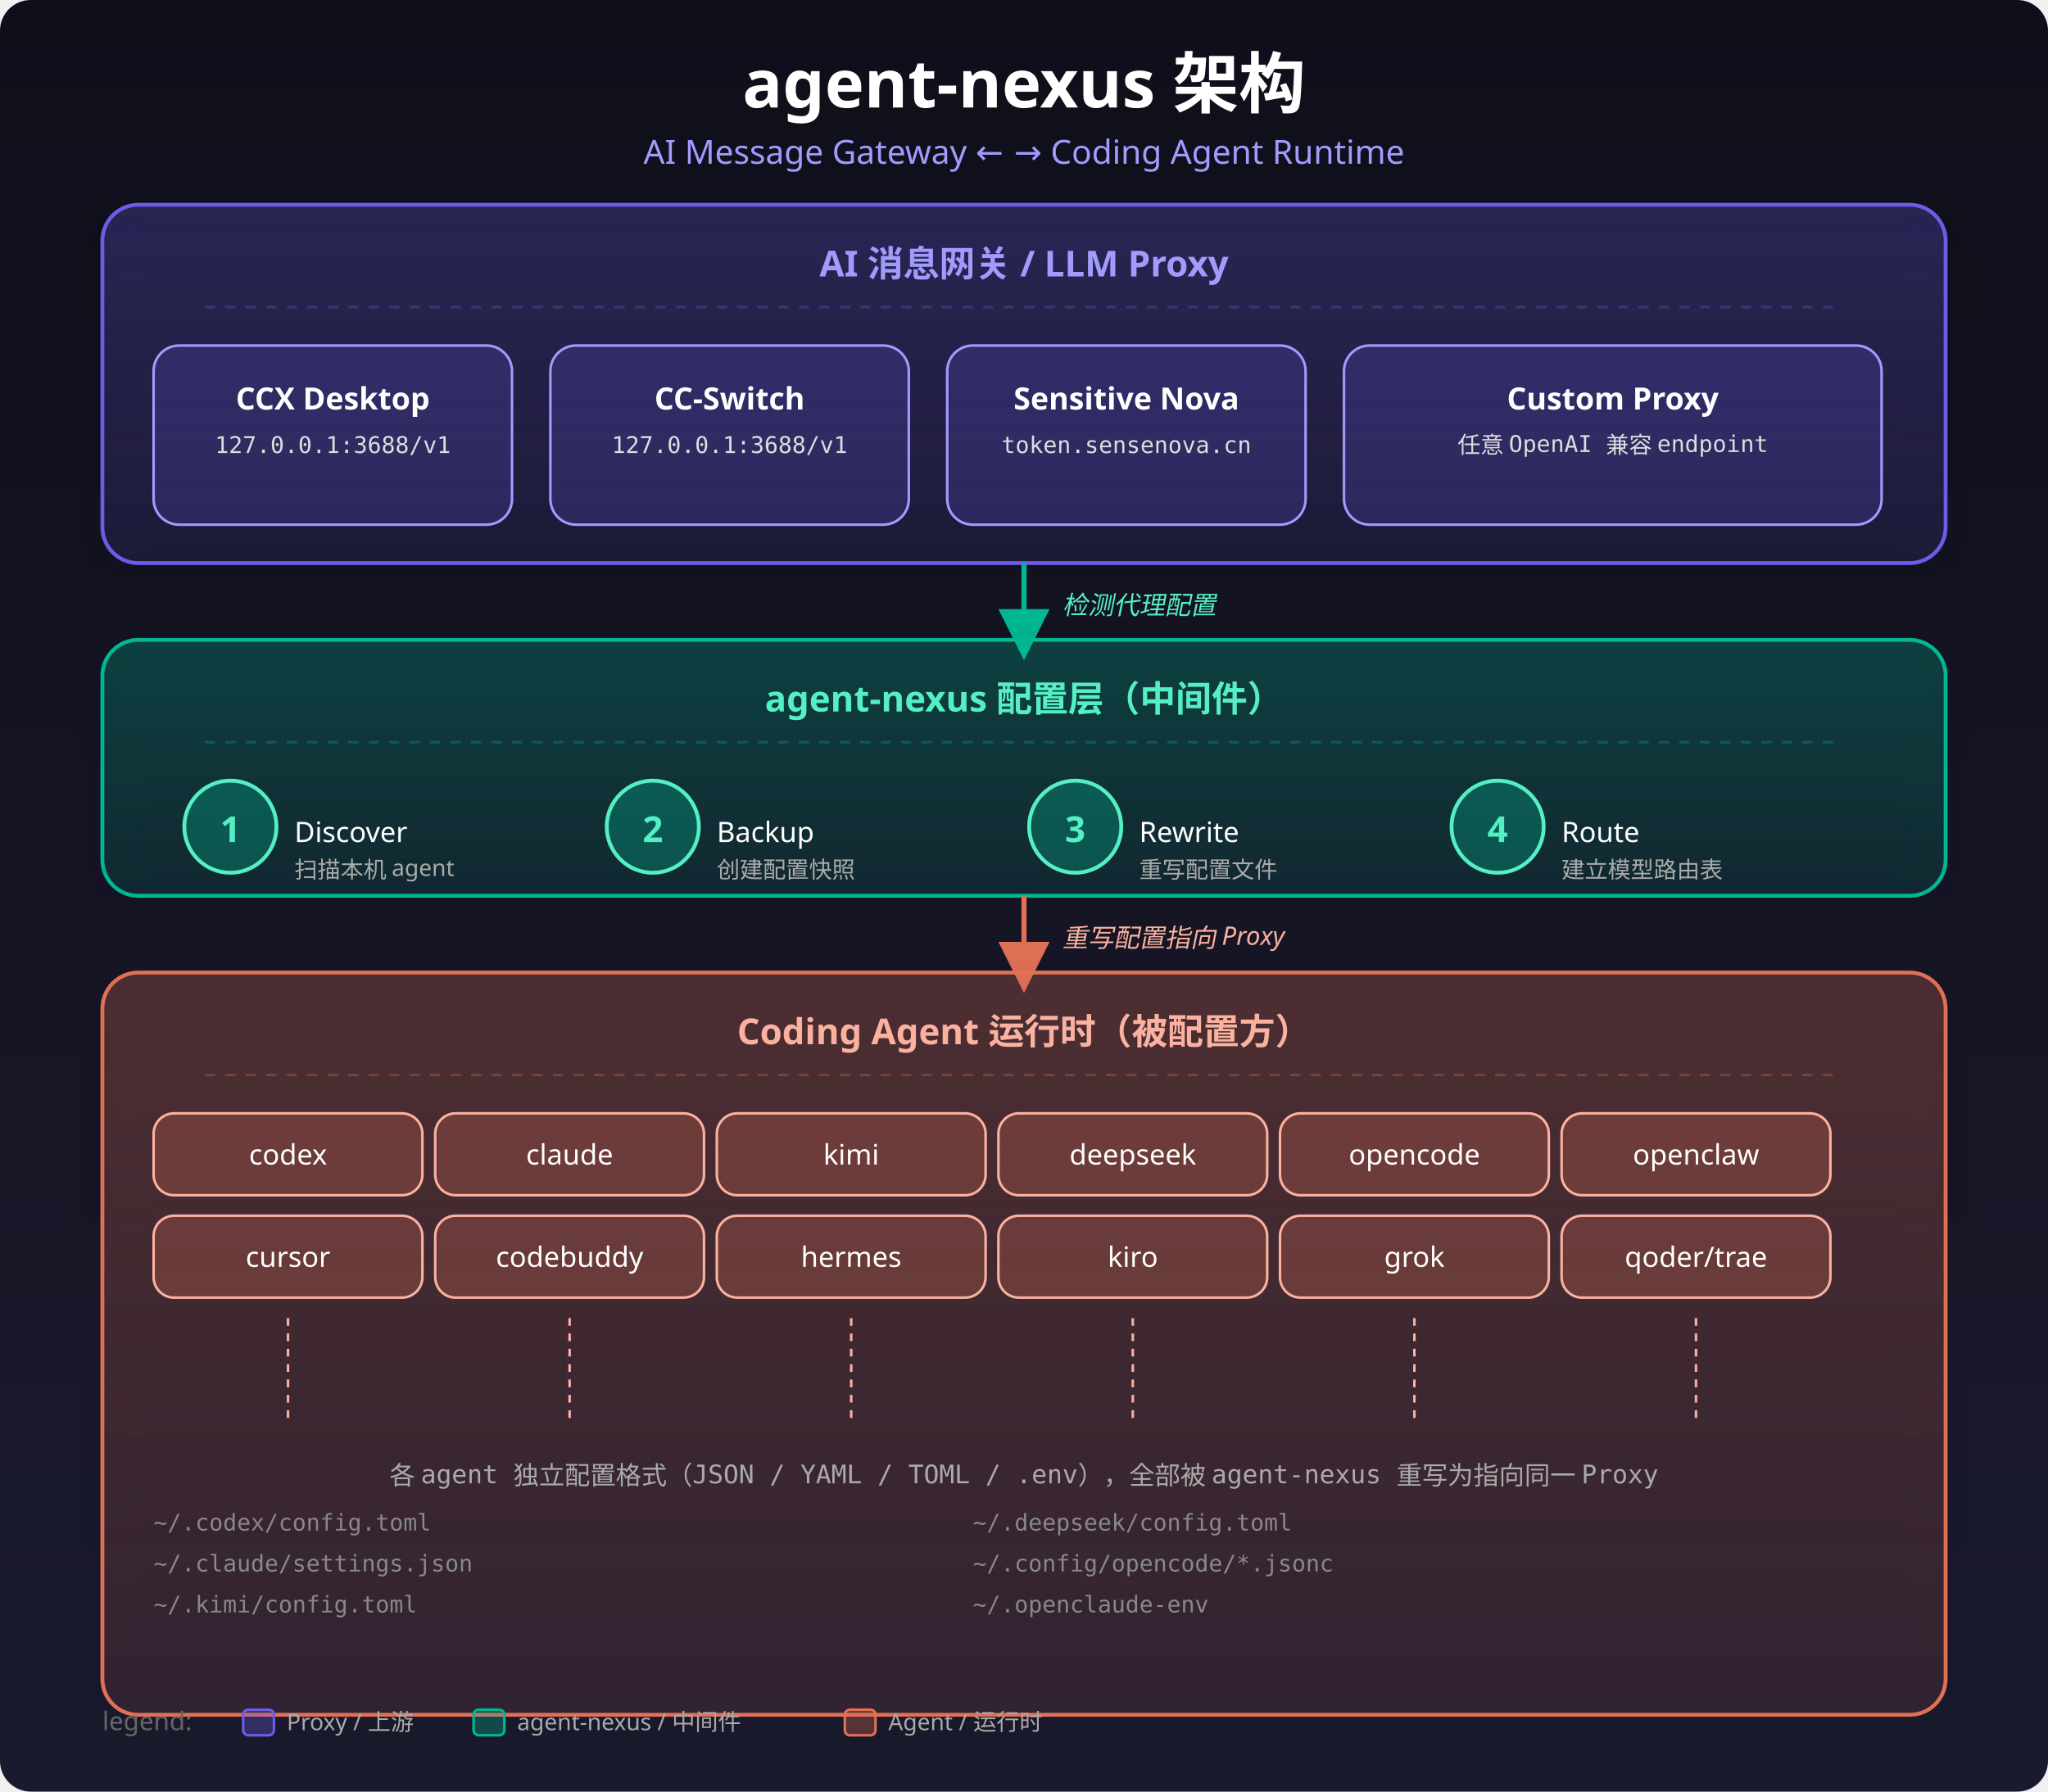
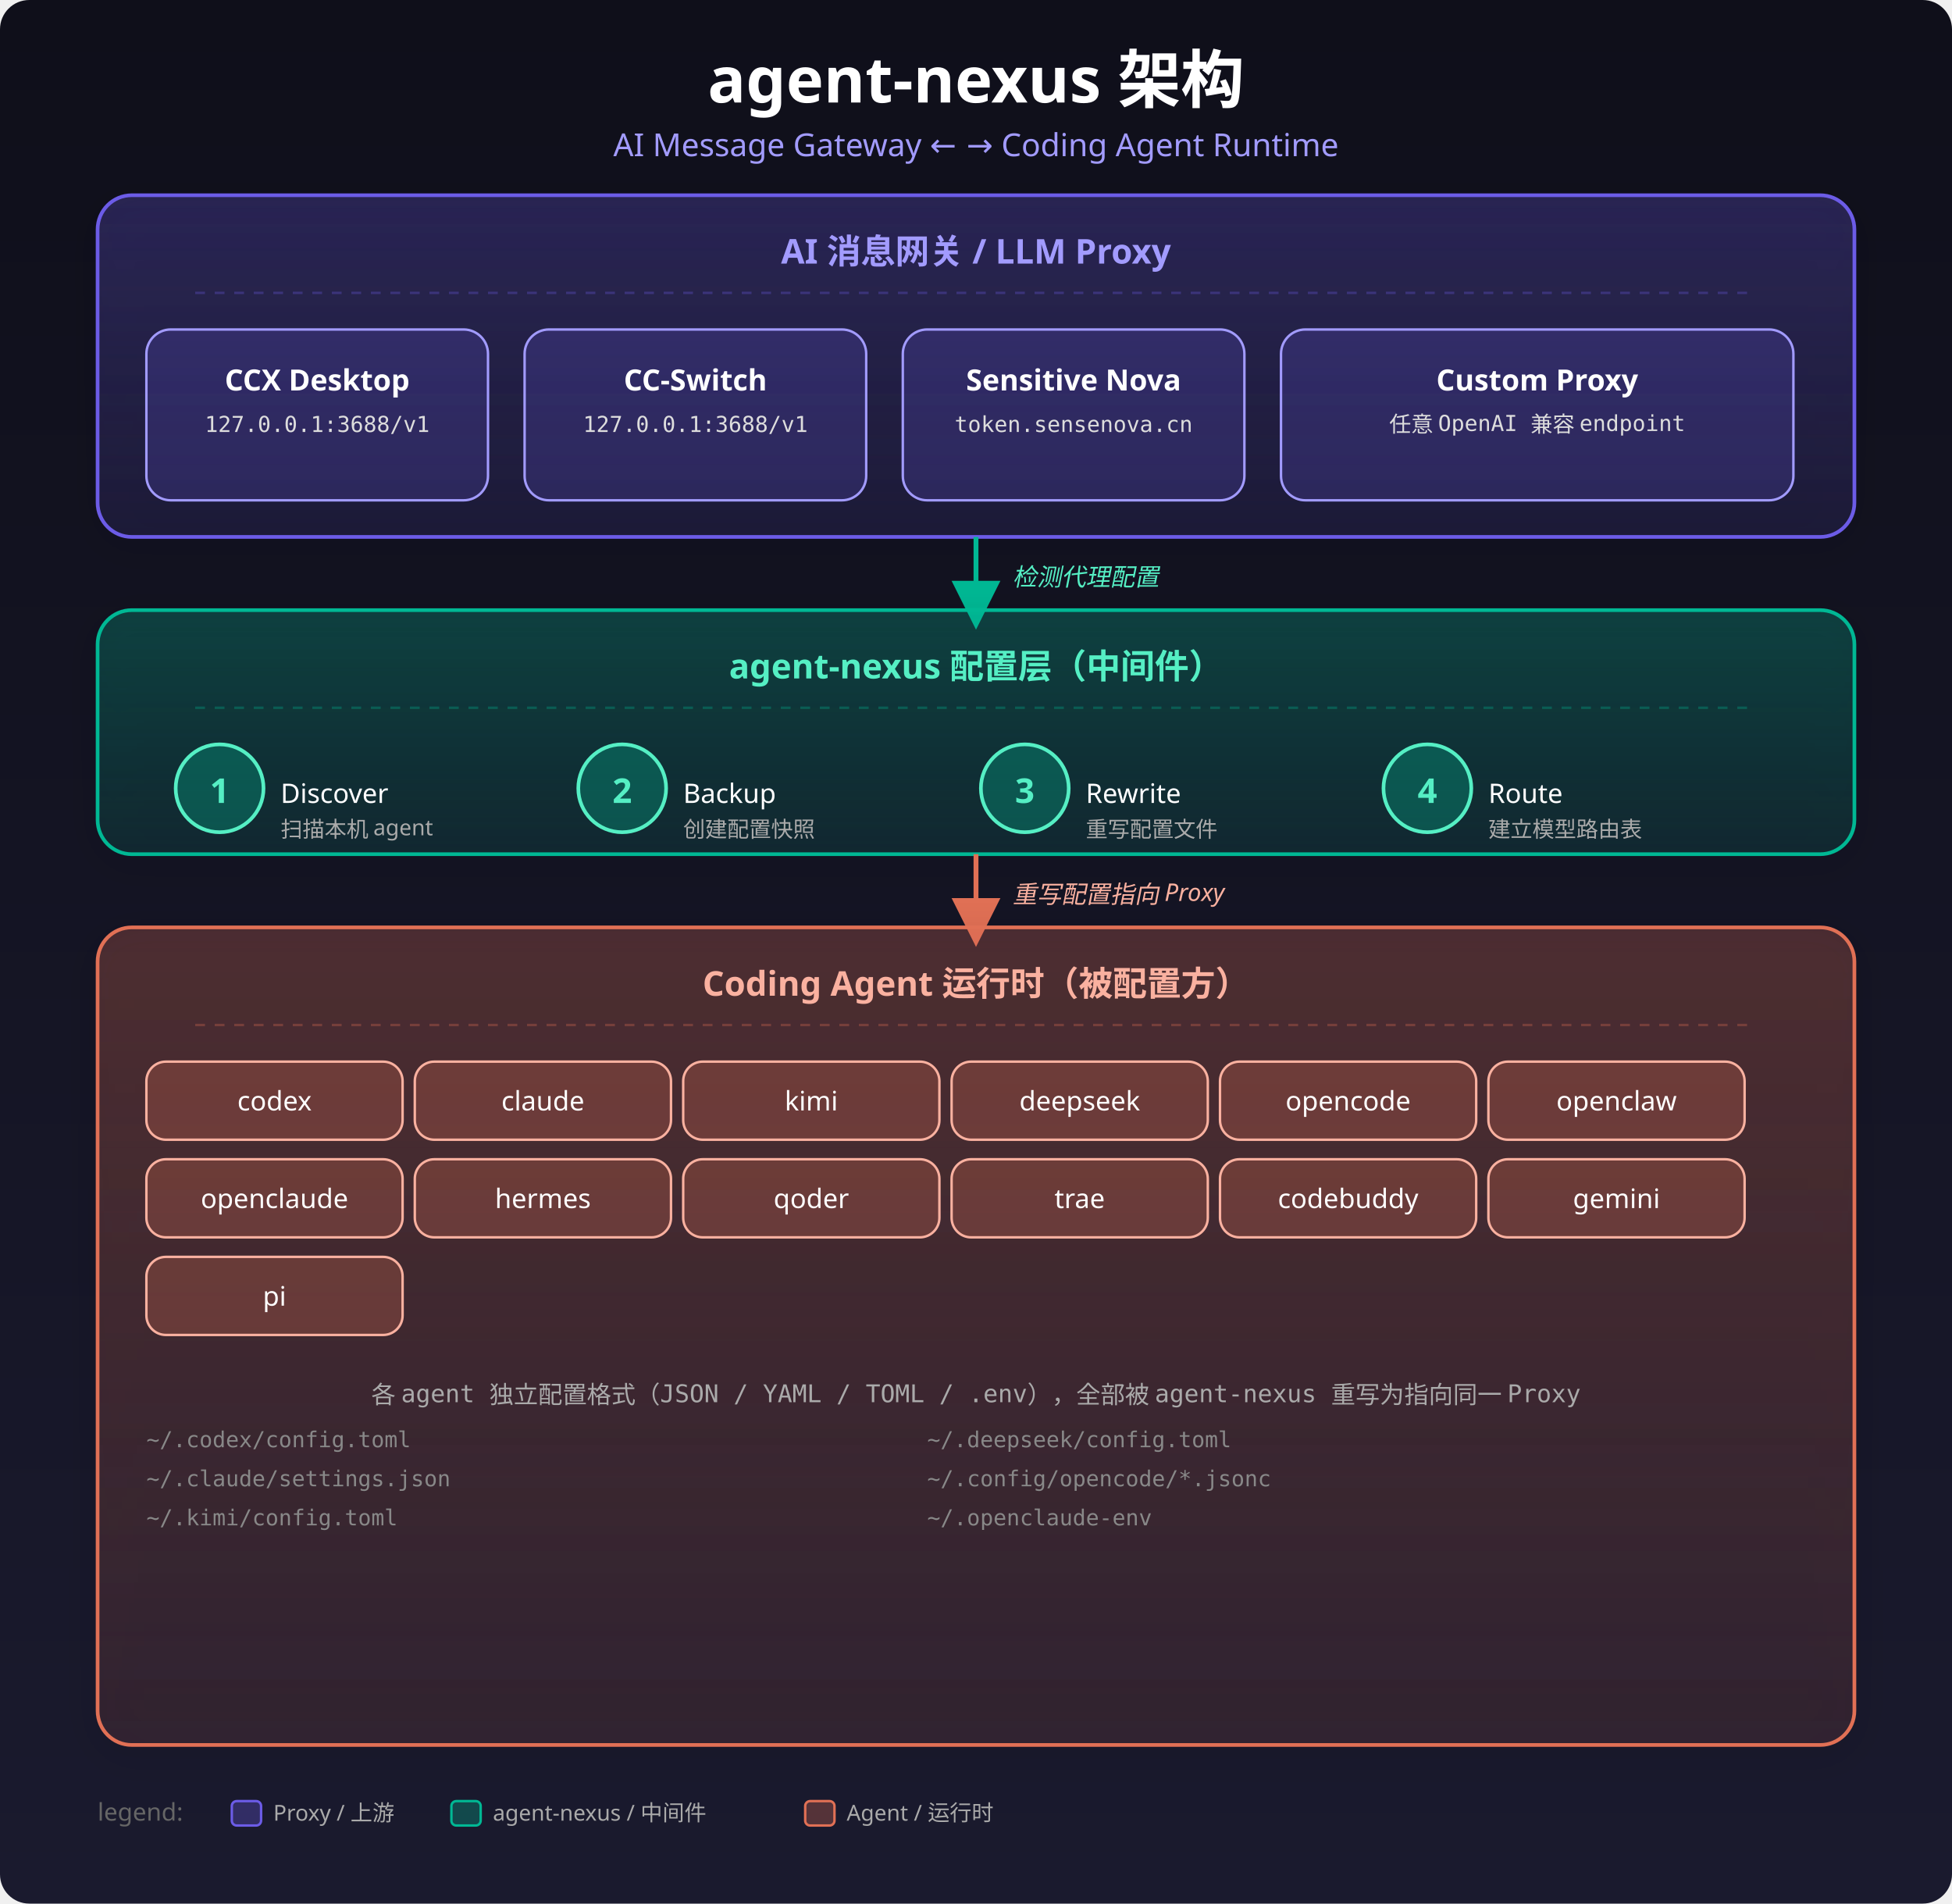
- <svg xmlns="http://www.w3.org/2000/svg" width="800" height="700" viewBox="0 0 800 700">
+ <svg xmlns="http://www.w3.org/2000/svg" width="800" height="780" viewBox="0 0 800 780">
  <defs>
    <linearGradient id="bgGrad" x1="0" y1="0" x2="0" y2="1">
      <stop offset="0%" stop-color="#0f0f1a" />
      <stop offset="100%" stop-color="#1a1a2e" />
    </linearGradient>
    <linearGradient id="boxGradP" x1="0" y1="0" x2="0" y2="1">
      <stop offset="0%" stop-color="#6c5ce7" stop-opacity="0.25" />
      <stop offset="100%" stop-color="#6c5ce7" stop-opacity="0.10" />
    </linearGradient>
    <linearGradient id="boxGradG" x1="0" y1="0" x2="0" y2="1">
      <stop offset="0%" stop-color="#00b894" stop-opacity="0.25" />
      <stop offset="100%" stop-color="#00b894" stop-opacity="0.10" />
    </linearGradient>
    <linearGradient id="boxGradO" x1="0" y1="0" x2="0" y2="1">
      <stop offset="0%" stop-color="#e17055" stop-opacity="0.25" />
      <stop offset="100%" stop-color="#e17055" stop-opacity="0.10" />
    </linearGradient>
    <filter id="shadow" x="-20%" y="-20%" width="140%" height="140%">
      <feDropShadow dx="0" dy="4" stdDeviation="8" flood-opacity="0.3" />
    </filter>
    <marker id="arrowG" markerWidth="10" markerHeight="10" refX="5" refY="5" orient="auto">
      <path d="M0,0 L10,5 L0,10 z" fill="#00b894" />
    </marker>
    <marker id="arrowO" markerWidth="10" markerHeight="10" refX="5" refY="5" orient="auto">
      <path d="M0,0 L10,5 L0,10 z" fill="#e17055" />
    </marker>
  </defs>
-   <rect width="800" height="700" fill="url(#bgGrad)" rx="12" />
+   <rect width="800" height="780" fill="url(#bgGrad)" rx="12" />
  <text x="400" y="42" text-anchor="middle" fill="#ffffff" font-family="system-ui,sans-serif" font-size="26" font-weight="700">agent-nexus 架构</text>
  <text x="400" y="64" text-anchor="middle" fill="#a29bfe" font-family="system-ui,sans-serif" font-size="13">AI Message Gateway ← → Coding Agent Runtime</text>
  <g transform="translate(40,80)">
    <rect width="720" height="140" rx="14" fill="url(#boxGradP)" stroke="#6c5ce7" stroke-width="1.5" filter="url(#shadow)" />
    <text x="360" y="28" text-anchor="middle" fill="#a29bfe" font-family="system-ui,sans-serif" font-size="14" font-weight="600">AI 消息网关 / LLM Proxy</text>
    <line x1="40" y1="40" x2="680" y2="40" stroke="#6c5ce7" stroke-opacity="0.3" stroke-width="1" stroke-dasharray="4 4" />
    <g transform="translate(20,55)">
      <rect width="140" height="70" rx="10" fill="#6c5ce7" fill-opacity="0.2" stroke="#a29bfe" stroke-width="1" />
      <text x="70" y="25" text-anchor="middle" fill="#ffffff" font-family="system-ui,sans-serif" font-size="12" font-weight="600">CCX Desktop</text>
      <text x="70" y="42" text-anchor="middle" fill="#ddd" font-family="monospace" font-size="9">127.0.0.1:3688/v1</text>
    </g>
    <g transform="translate(175,55)">
      <rect width="140" height="70" rx="10" fill="#6c5ce7" fill-opacity="0.2" stroke="#a29bfe" stroke-width="1" />
      <text x="70" y="25" text-anchor="middle" fill="#ffffff" font-family="system-ui,sans-serif" font-size="12" font-weight="600">CC-Switch</text>
      <text x="70" y="42" text-anchor="middle" fill="#ddd" font-family="monospace" font-size="9">127.0.0.1:3688/v1</text>
    </g>
    <g transform="translate(330,55)">
      <rect width="140" height="70" rx="10" fill="#6c5ce7" fill-opacity="0.2" stroke="#a29bfe" stroke-width="1" />
      <text x="70" y="25" text-anchor="middle" fill="#ffffff" font-family="system-ui,sans-serif" font-size="12" font-weight="600">Sensitive Nova</text>
      <text x="70" y="42" text-anchor="middle" fill="#ddd" font-family="monospace" font-size="9">token.sensenova.cn</text>
    </g>
    <g transform="translate(485,55)">
      <rect width="210" height="70" rx="10" fill="#6c5ce7" fill-opacity="0.2" stroke="#a29bfe" stroke-width="1" />
      <text x="105" y="25" text-anchor="middle" fill="#ffffff" font-family="system-ui,sans-serif" font-size="12" font-weight="600">Custom Proxy</text>
      <text x="105" y="42" text-anchor="middle" fill="#ddd" font-family="monospace" font-size="9">任意 OpenAI 兼容 endpoint</text>
    </g>
  </g>
  <line x1="400" y1="220" x2="400" y2="248" stroke="#00b894" stroke-width="2" marker-end="url(#arrowG)" />
  <text x="415" y="240" fill="#55efc4" font-family="system-ui,sans-serif" font-size="10" font-style="italic">检测代理配置</text>
  <g transform="translate(40,250)">
    <rect width="720" height="100" rx="14" fill="url(#boxGradG)" stroke="#00b894" stroke-width="1.5" filter="url(#shadow)" />
    <text x="360" y="28" text-anchor="middle" fill="#55efc4" font-family="system-ui,sans-serif" font-size="14" font-weight="600">agent-nexus 配置层（中间件）</text>
    <line x1="40" y1="40" x2="680" y2="40" stroke="#00b894" stroke-opacity="0.3" stroke-width="1" stroke-dasharray="4 4" />
    <g transform="translate(30,55)">
      <circle cx="20" cy="18" r="18" fill="#00b894" fill-opacity="0.3" stroke="#55efc4" stroke-width="1.5" />
      <text x="20" y="24" text-anchor="middle" fill="#55efc4" font-family="system-ui,sans-serif" font-size="14" font-weight="700">1</text>
      <text x="45" y="24" fill="#ffffff" font-family="system-ui,sans-serif" font-size="11">Discover</text>
      <text x="45" y="38" fill="#aaa" font-family="system-ui,sans-serif" font-size="9">扫描本机 agent</text>
    </g>
    <g transform="translate(195,55)">
      <circle cx="20" cy="18" r="18" fill="#00b894" fill-opacity="0.3" stroke="#55efc4" stroke-width="1.5" />
      <text x="20" y="24" text-anchor="middle" fill="#55efc4" font-family="system-ui,sans-serif" font-size="14" font-weight="700">2</text>
      <text x="45" y="24" fill="#ffffff" font-family="system-ui,sans-serif" font-size="11">Backup</text>
      <text x="45" y="38" fill="#aaa" font-family="system-ui,sans-serif" font-size="9">创建配置快照</text>
    </g>
    <g transform="translate(360,55)">
      <circle cx="20" cy="18" r="18" fill="#00b894" fill-opacity="0.3" stroke="#55efc4" stroke-width="1.5" />
      <text x="20" y="24" text-anchor="middle" fill="#55efc4" font-family="system-ui,sans-serif" font-size="14" font-weight="700">3</text>
      <text x="45" y="24" fill="#ffffff" font-family="system-ui,sans-serif" font-size="11">Rewrite</text>
      <text x="45" y="38" fill="#aaa" font-family="system-ui,sans-serif" font-size="9">重写配置文件</text>
    </g>
    <g transform="translate(525,55)">
      <circle cx="20" cy="18" r="18" fill="#00b894" fill-opacity="0.3" stroke="#55efc4" stroke-width="1.5" />
      <text x="20" y="24" text-anchor="middle" fill="#55efc4" font-family="system-ui,sans-serif" font-size="14" font-weight="700">4</text>
      <text x="45" y="24" fill="#ffffff" font-family="system-ui,sans-serif" font-size="11">Route</text>
      <text x="45" y="38" fill="#aaa" font-family="system-ui,sans-serif" font-size="9">建立模型路由表</text>
    </g>
  </g>
  <line x1="400" y1="350" x2="400" y2="378" stroke="#e17055" stroke-width="2" marker-end="url(#arrowO)" />
  <text x="415" y="370" fill="#fab1a0" font-family="system-ui,sans-serif" font-size="10" font-style="italic">重写配置指向 Proxy</text>
  <g transform="translate(40,380)">
-     <rect width="720" height="290" rx="14" fill="url(#boxGradO)" stroke="#e17055" stroke-width="1.5" filter="url(#shadow)" />
+     <rect width="720" height="335" rx="14" fill="url(#boxGradO)" stroke="#e17055" stroke-width="1.5" filter="url(#shadow)" />
    <text x="360" y="28" text-anchor="middle" fill="#fab1a0" font-family="system-ui,sans-serif" font-size="14" font-weight="600">Coding Agent 运行时（被配置方）</text>
    <line x1="40" y1="40" x2="680" y2="40" stroke="#e17055" stroke-opacity="0.3" stroke-width="1" stroke-dasharray="4 4" />
    <g transform="translate(20,55)">
      <rect width="105" height="32" rx="8" fill="#e17055" fill-opacity="0.25" stroke="#fab1a0" stroke-width="1" />
      <text x="52.5" y="20" text-anchor="middle" fill="#ffffff" font-family="system-ui,sans-serif" font-size="11">codex</text>
    </g>
    <g transform="translate(130,55)">
      <rect width="105" height="32" rx="8" fill="#e17055" fill-opacity="0.25" stroke="#fab1a0" stroke-width="1" />
      <text x="52.5" y="20" text-anchor="middle" fill="#ffffff" font-family="system-ui,sans-serif" font-size="11">claude</text>
    </g>
    <g transform="translate(240,55)">
      <rect width="105" height="32" rx="8" fill="#e17055" fill-opacity="0.25" stroke="#fab1a0" stroke-width="1" />
      <text x="52.5" y="20" text-anchor="middle" fill="#ffffff" font-family="system-ui,sans-serif" font-size="11">kimi</text>
    </g>
    <g transform="translate(350,55)">
      <rect width="105" height="32" rx="8" fill="#e17055" fill-opacity="0.25" stroke="#fab1a0" stroke-width="1" />
      <text x="52.5" y="20" text-anchor="middle" fill="#ffffff" font-family="system-ui,sans-serif" font-size="11">deepseek</text>
    </g>
    <g transform="translate(460,55)">
      <rect width="105" height="32" rx="8" fill="#e17055" fill-opacity="0.25" stroke="#fab1a0" stroke-width="1" />
      <text x="52.5" y="20" text-anchor="middle" fill="#ffffff" font-family="system-ui,sans-serif" font-size="11">opencode</text>
    </g>
    <g transform="translate(570,55)">
      <rect width="105" height="32" rx="8" fill="#e17055" fill-opacity="0.25" stroke="#fab1a0" stroke-width="1" />
      <text x="52.5" y="20" text-anchor="middle" fill="#ffffff" font-family="system-ui,sans-serif" font-size="11">openclaw</text>
    </g>
    <g transform="translate(20,95)">
      <rect width="105" height="32" rx="8" fill="#e17055" fill-opacity="0.25" stroke="#fab1a0" stroke-width="1" />
-       <text x="52.5" y="20" text-anchor="middle" fill="#ffffff" font-family="system-ui,sans-serif" font-size="11">cursor</text>
+       <text x="52.5" y="20" text-anchor="middle" fill="#ffffff" font-family="system-ui,sans-serif" font-size="11">openclaude</text>
    </g>
    <g transform="translate(130,95)">
      <rect width="105" height="32" rx="8" fill="#e17055" fill-opacity="0.25" stroke="#fab1a0" stroke-width="1" />
-       <text x="52.5" y="20" text-anchor="middle" fill="#ffffff" font-family="system-ui,sans-serif" font-size="11">codebuddy</text>
+       <text x="52.5" y="20" text-anchor="middle" fill="#ffffff" font-family="system-ui,sans-serif" font-size="11">hermes</text>
    </g>
    <g transform="translate(240,95)">
      <rect width="105" height="32" rx="8" fill="#e17055" fill-opacity="0.25" stroke="#fab1a0" stroke-width="1" />
-       <text x="52.5" y="20" text-anchor="middle" fill="#ffffff" font-family="system-ui,sans-serif" font-size="11">hermes</text>
+       <text x="52.5" y="20" text-anchor="middle" fill="#ffffff" font-family="system-ui,sans-serif" font-size="11">qoder</text>
    </g>
    <g transform="translate(350,95)">
      <rect width="105" height="32" rx="8" fill="#e17055" fill-opacity="0.25" stroke="#fab1a0" stroke-width="1" />
-       <text x="52.5" y="20" text-anchor="middle" fill="#ffffff" font-family="system-ui,sans-serif" font-size="11">kiro</text>
+       <text x="52.5" y="20" text-anchor="middle" fill="#ffffff" font-family="system-ui,sans-serif" font-size="11">trae</text>
    </g>
    <g transform="translate(460,95)">
      <rect width="105" height="32" rx="8" fill="#e17055" fill-opacity="0.25" stroke="#fab1a0" stroke-width="1" />
-       <text x="52.5" y="20" text-anchor="middle" fill="#ffffff" font-family="system-ui,sans-serif" font-size="11">grok</text>
+       <text x="52.5" y="20" text-anchor="middle" fill="#ffffff" font-family="system-ui,sans-serif" font-size="11">codebuddy</text>
    </g>
    <g transform="translate(570,95)">
      <rect width="105" height="32" rx="8" fill="#e17055" fill-opacity="0.25" stroke="#fab1a0" stroke-width="1" />
-       <text x="52.5" y="20" text-anchor="middle" fill="#ffffff" font-family="system-ui,sans-serif" font-size="11">qoder/trae</text>
+       <text x="52.5" y="20" text-anchor="middle" fill="#ffffff" font-family="system-ui,sans-serif" font-size="11">gemini</text>
    </g>
-     <g transform="translate(0,135)">
-       <line x1="72.5" y1="0" x2="72.5" y2="40" stroke="#fab1a0" stroke-width="1" stroke-dasharray="3 3" />
-       <line x1="182.5" y1="0" x2="182.5" y2="40" stroke="#fab1a0" stroke-width="1" stroke-dasharray="3 3" />
-       <line x1="292.5" y1="0" x2="292.5" y2="40" stroke="#fab1a0" stroke-width="1" stroke-dasharray="3 3" />
-       <line x1="402.5" y1="0" x2="402.5" y2="40" stroke="#fab1a0" stroke-width="1" stroke-dasharray="3 3" />
-       <line x1="512.5" y1="0" x2="512.5" y2="40" stroke="#fab1a0" stroke-width="1" stroke-dasharray="3 3" />
-       <line x1="622.5" y1="0" x2="622.5" y2="40" stroke="#fab1a0" stroke-width="1" stroke-dasharray="3 3" />
+     <g transform="translate(20,135)">
+       <rect width="105" height="32" rx="8" fill="#e17055" fill-opacity="0.25" stroke="#fab1a0" stroke-width="1" />
+       <text x="52.5" y="20" text-anchor="middle" fill="#ffffff" font-family="system-ui,sans-serif" font-size="11">pi</text>
    </g>
-     <text x="360" y="200" text-anchor="middle" fill="#aaa" font-family="monospace" font-size="10">各 agent 独立配置格式（JSON / YAML / TOML / .env），全部被 agent-nexus 重写为指向同一 Proxy</text>
-     <g transform="translate(20,218)">
+     <text x="360" y="195" text-anchor="middle" fill="#aaa" font-family="monospace" font-size="10">各 agent 独立配置格式（JSON / YAML / TOML / .env），全部被 agent-nexus 重写为指向同一 Proxy</text>
+     <g transform="translate(20,213)">
      <text x="0" y="0" fill="#888" font-family="monospace" font-size="9">~/.codex/config.toml</text>
      <text x="0" y="16" fill="#888" font-family="monospace" font-size="9">~/.claude/settings.json</text>
      <text x="0" y="32" fill="#888" font-family="monospace" font-size="9">~/.kimi/config.toml</text>
    </g>
-     <g transform="translate(340,218)">
+     <g transform="translate(340,213)">
      <text x="0" y="0" fill="#888" font-family="monospace" font-size="9">~/.deepseek/config.toml</text>
      <text x="0" y="16" fill="#888" font-family="monospace" font-size="9">~/.config/opencode/*.jsonc</text>
      <text x="0" y="32" fill="#888" font-family="monospace" font-size="9">~/.openclaude-env</text>
    </g>
  </g>
-   <g transform="translate(40,676)">
+   <g transform="translate(40,746)">
    <text x="0" y="0" fill="#666" font-family="system-ui,sans-serif" font-size="10" font-weight="500">legend:</text>
    <rect x="55" y="-8" width="12" height="10" rx="2" fill="#6c5ce7" fill-opacity="0.3" stroke="#6c5ce7" />
    <text x="72" y="0" fill="#aaa" font-family="system-ui,sans-serif" font-size="9">Proxy / 上游</text>
    <rect x="145" y="-8" width="12" height="10" rx="2" fill="#00b894" fill-opacity="0.3" stroke="#00b894" />
    <text x="162" y="0" fill="#aaa" font-family="system-ui,sans-serif" font-size="9">agent-nexus / 中间件</text>
    <rect x="290" y="-8" width="12" height="10" rx="2" fill="#e17055" fill-opacity="0.3" stroke="#e17055" />
    <text x="307" y="0" fill="#aaa" font-family="system-ui,sans-serif" font-size="9">Agent / 运行时</text>
  </g>
</svg>
